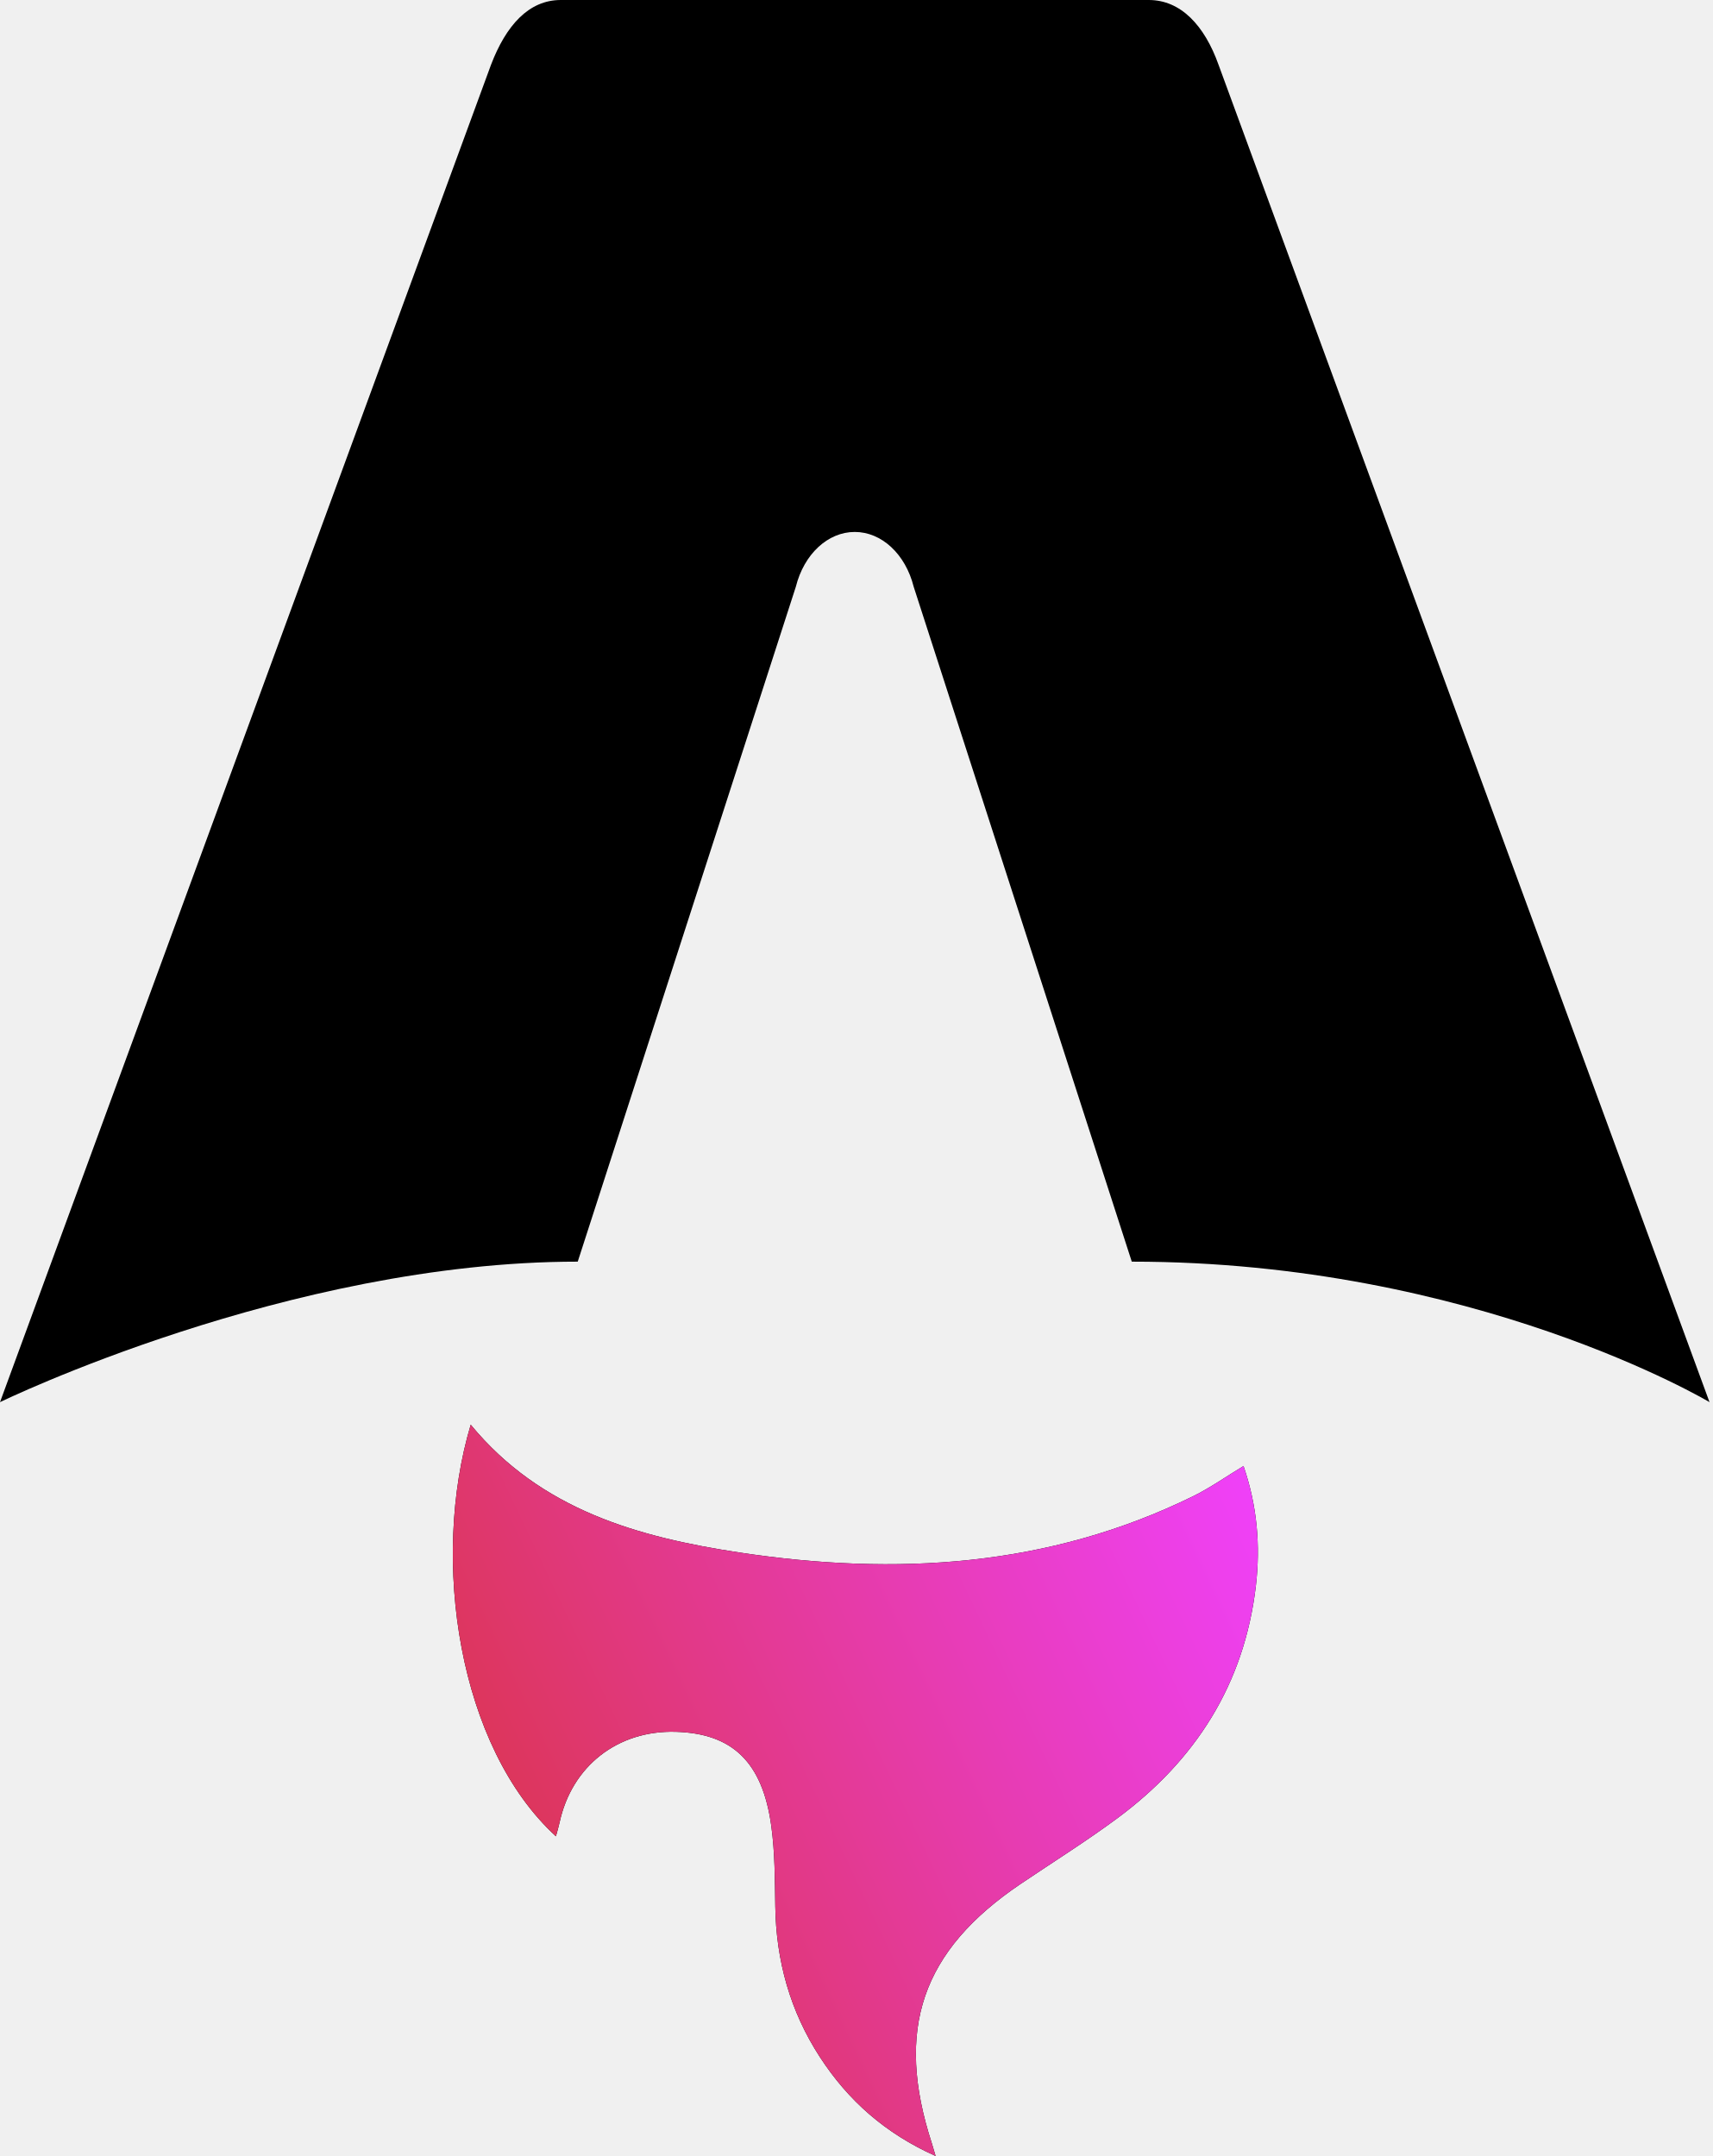
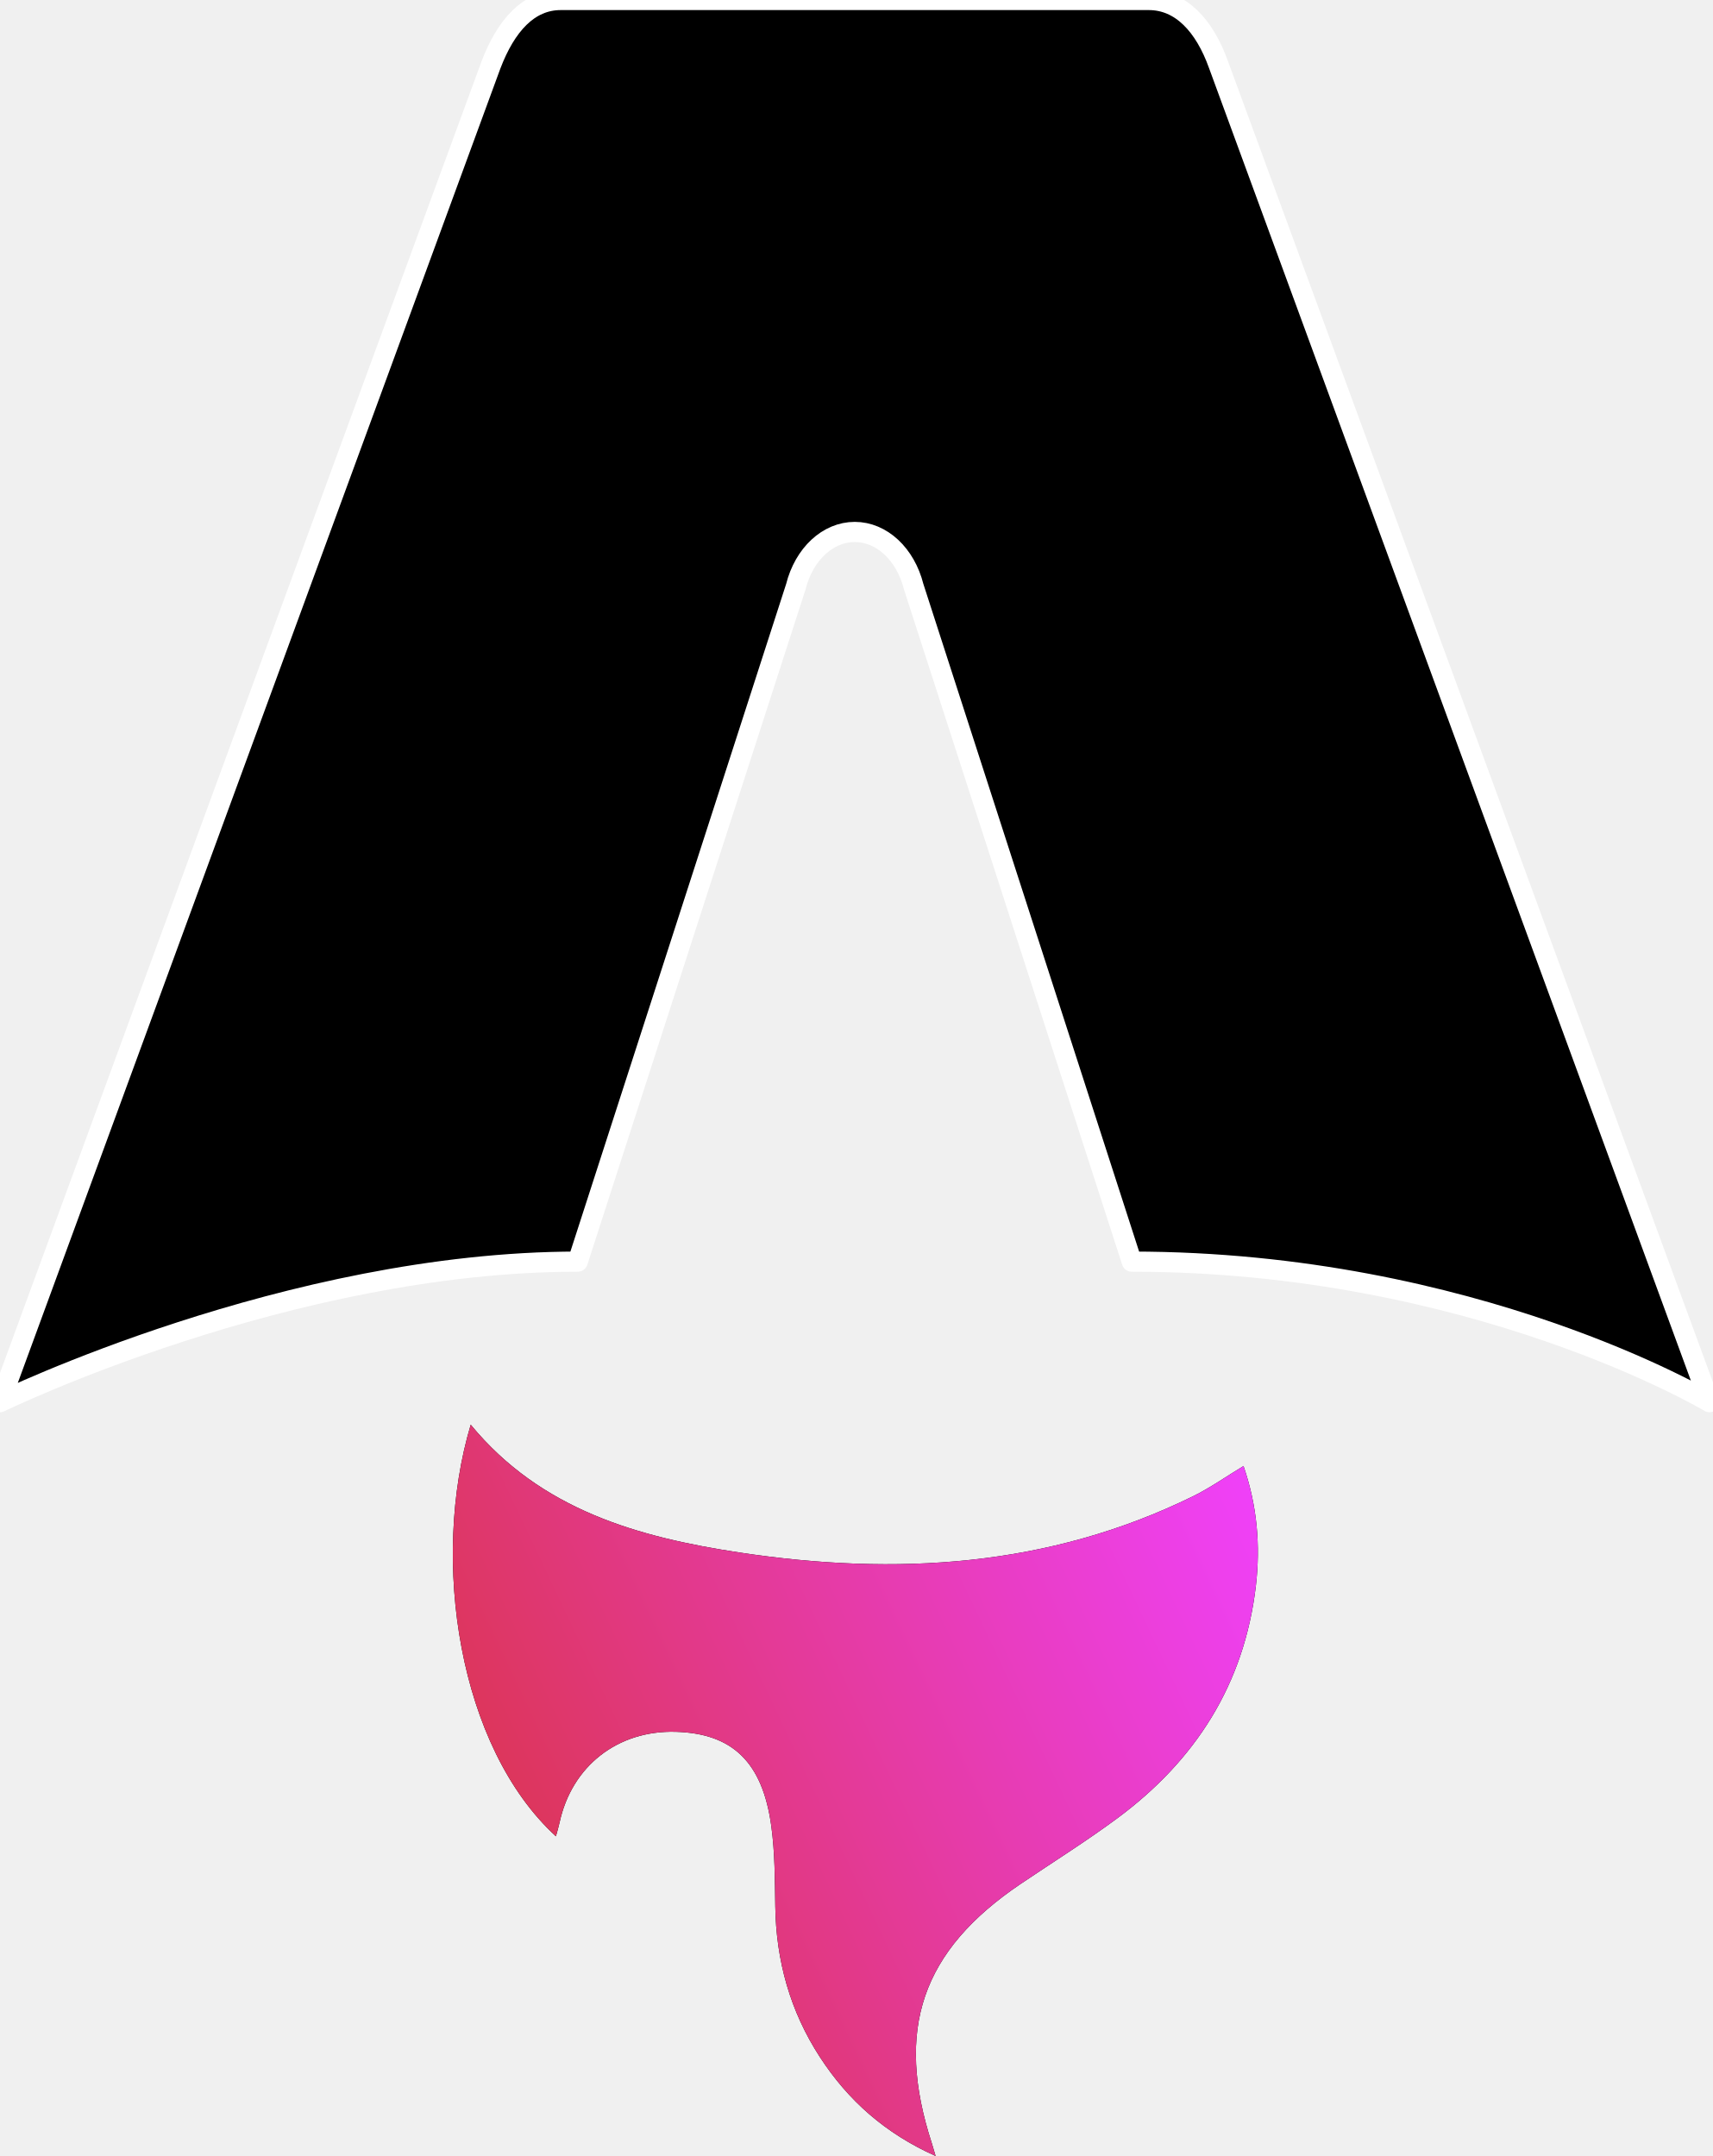
<svg xmlns="http://www.w3.org/2000/svg" width="85" height="107" viewBox="0 0 85 107" fill="none">
  <path d="M27.589 91.136C22.756 86.718 21.344 77.433 23.358 70.707C26.85 74.948 31.689 76.291 36.7 77.05C44.438 78.22 52.036 77.782 59.223 74.246C60.045 73.841 60.805 73.303 61.704 72.757C62.378 74.714 62.553 76.689 62.318 78.7C61.745 83.596 59.309 87.378 55.433 90.245C53.883 91.392 52.244 92.417 50.643 93.498C45.726 96.821 44.396 100.718 46.243 106.386C46.287 106.525 46.327 106.663 46.426 107C43.916 105.876 42.082 104.24 40.684 102.089C39.209 99.819 38.507 97.308 38.47 94.591C38.451 93.269 38.451 91.934 38.273 90.631C37.839 87.453 36.347 86.03 33.536 85.948C30.652 85.864 28.37 87.647 27.765 90.455C27.719 90.671 27.652 90.884 27.585 91.134L27.589 91.136Z" fill="currentColor" />
  <path d="M27.589 91.136C22.756 86.718 21.344 77.433 23.358 70.707C26.85 74.948 31.689 76.291 36.7 77.05C44.438 78.22 52.036 77.782 59.223 74.246C60.045 73.841 60.805 73.303 61.704 72.757C62.378 74.714 62.553 76.689 62.318 78.7C61.745 83.596 59.309 87.378 55.433 90.245C53.883 91.392 52.244 92.417 50.643 93.498C45.726 96.821 44.396 100.718 46.243 106.386C46.287 106.525 46.327 106.663 46.426 107C43.916 105.876 42.082 104.24 40.684 102.089C39.209 99.819 38.507 97.308 38.47 94.591C38.451 93.269 38.451 91.934 38.273 90.631C37.839 87.453 36.347 86.03 33.536 85.948C30.652 85.864 28.37 87.647 27.765 90.455C27.719 90.671 27.652 90.884 27.585 91.134L27.589 91.136Z" fill="url(#paint0_linear_1_59)" />
-   <path d="M0 69.587C0 69.587 14.314 62.614 28.668 62.614L39.49 29.12C39.895 27.501 41.078 26.4 42.414 26.4C43.749 26.4 44.932 27.501 45.338 29.12L56.16 62.614C73.16 62.614 84.828 69.587 84.828 69.587C84.828 69.587 60.514 3.352 60.467 3.219C59.769 1.261 58.591 0 57.003 0H27.827C26.239 0 25.109 1.261 24.363 3.219C24.311 3.35 0 69.587 0 69.587Z" fill="currentColor" />
+   <path stroke="white" stroke-width="1" stroke-linejoin="round" stroke-linecap="round" d="M0 69.587C0 69.587 14.314 62.614 28.668 62.614L39.49 29.12C39.895 27.501 41.078 26.4 42.414 26.4C43.749 26.4 44.932 27.501 45.338 29.12L56.16 62.614C73.16 62.614 84.828 69.587 84.828 69.587C84.828 69.587 60.514 3.352 60.467 3.219C59.769 1.261 58.591 0 57.003 0H27.827C26.239 0 25.109 1.261 24.363 3.219C24.311 3.35 0 69.587 0 69.587Z" fill="currentColor" />
  <defs>
    <linearGradient id="paint0_linear_1_59" x1="22.47" y1="107" x2="69.145" y2="84.947" gradientUnits="userSpaceOnUse">
      <stop stop-color="#D83333" />
      <stop offset="1" stop-color="#F041FF" />
    </linearGradient>
  </defs>
</svg>
